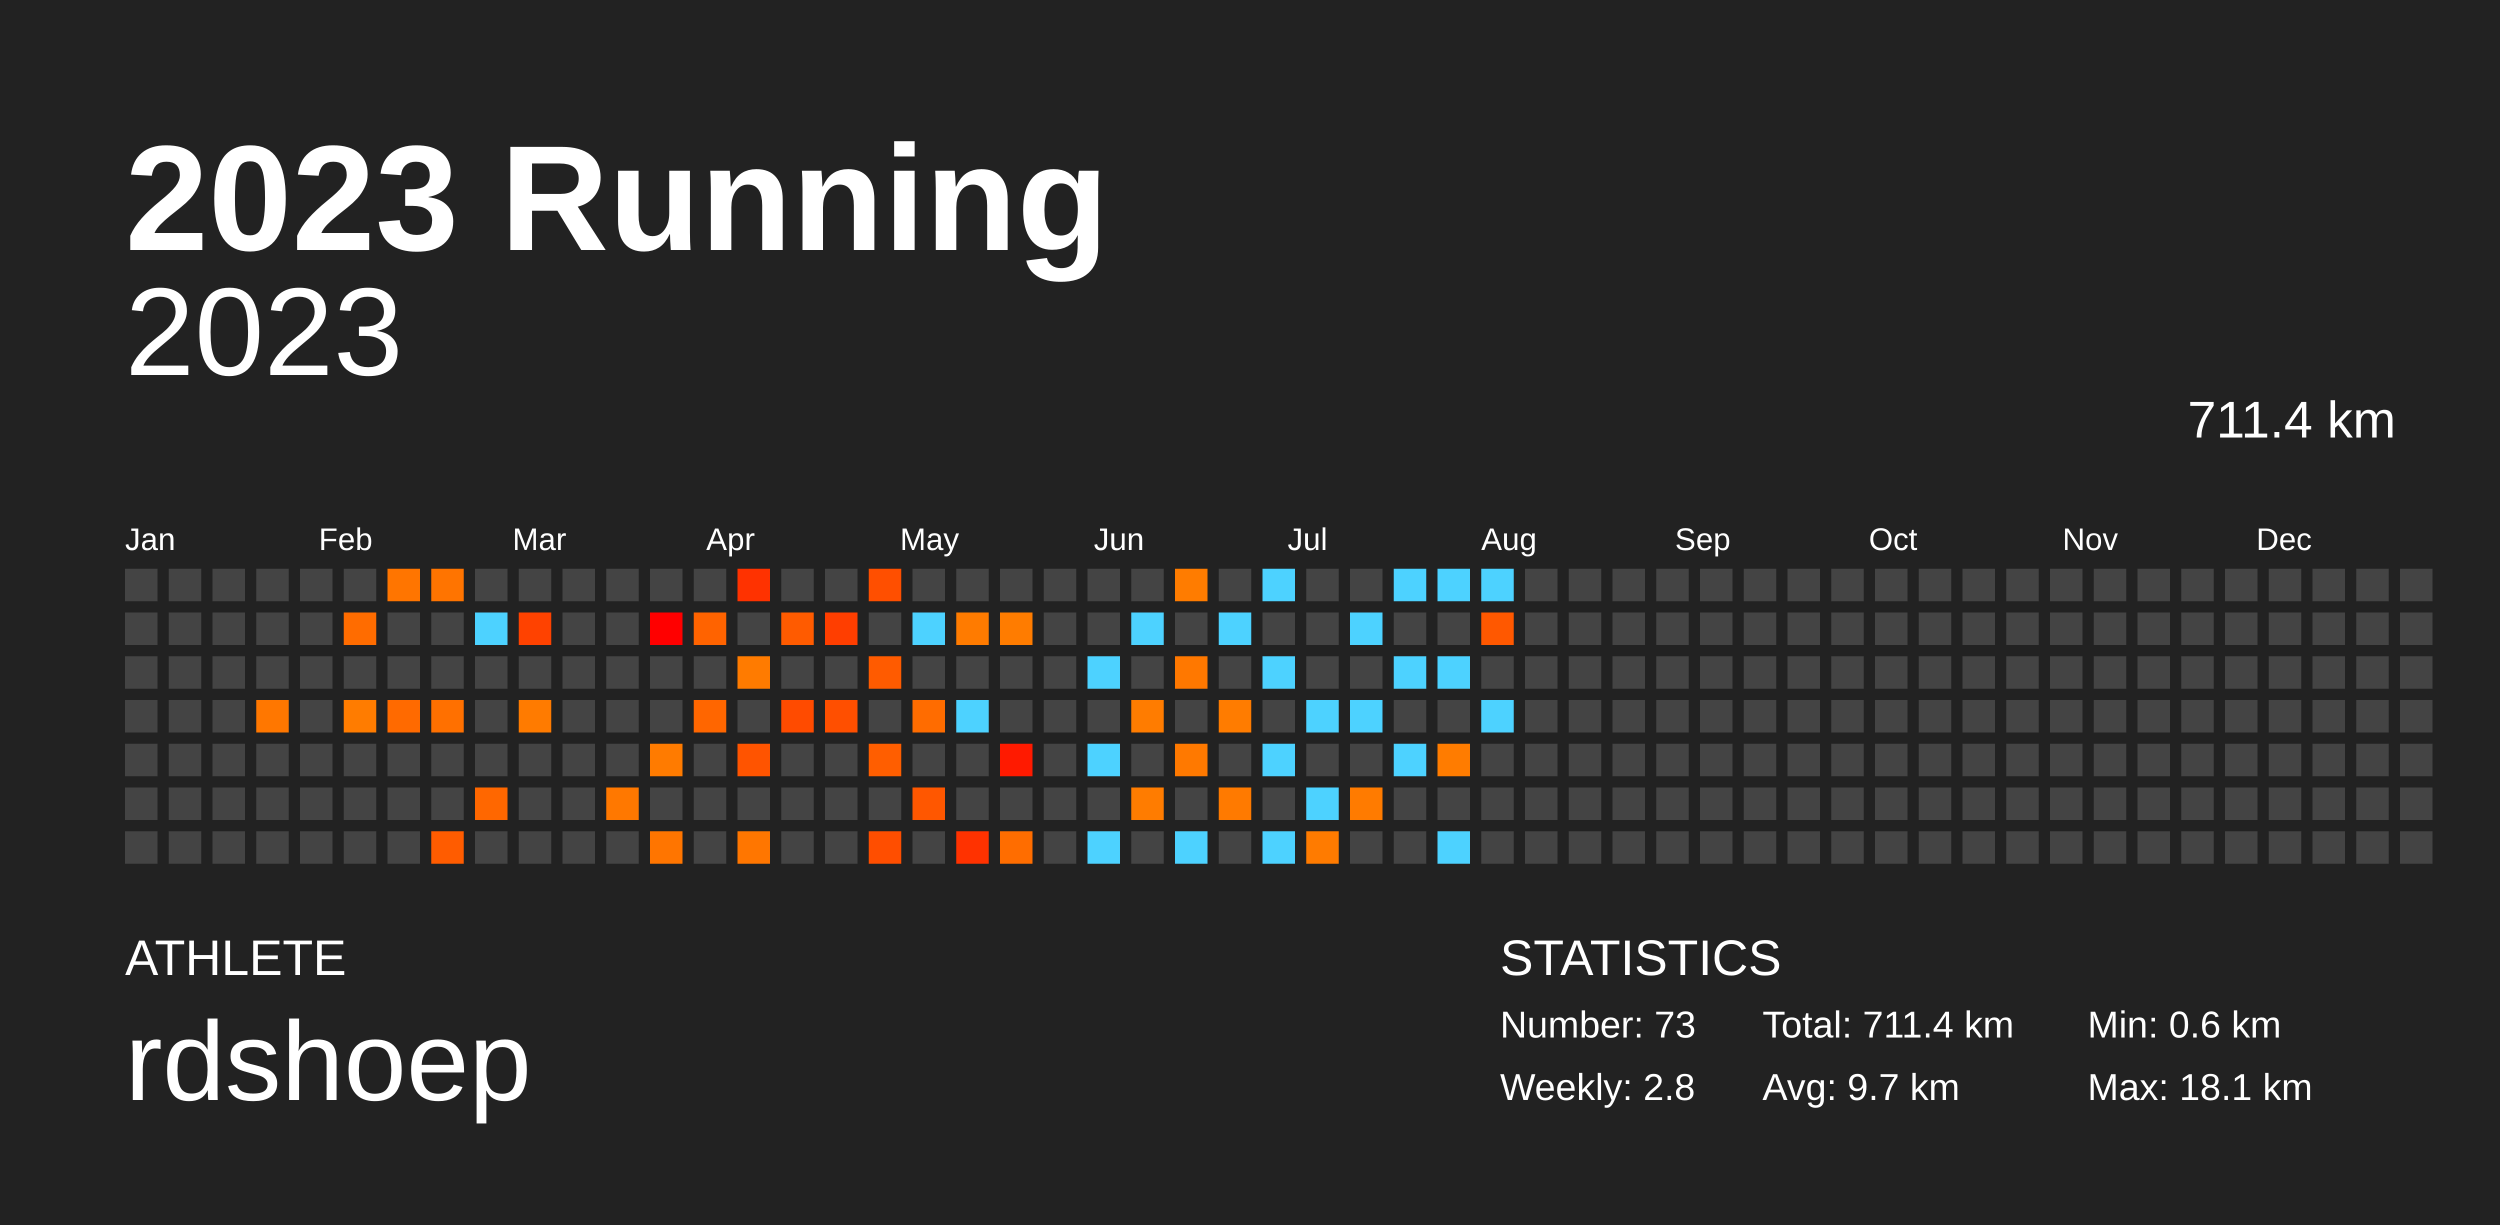
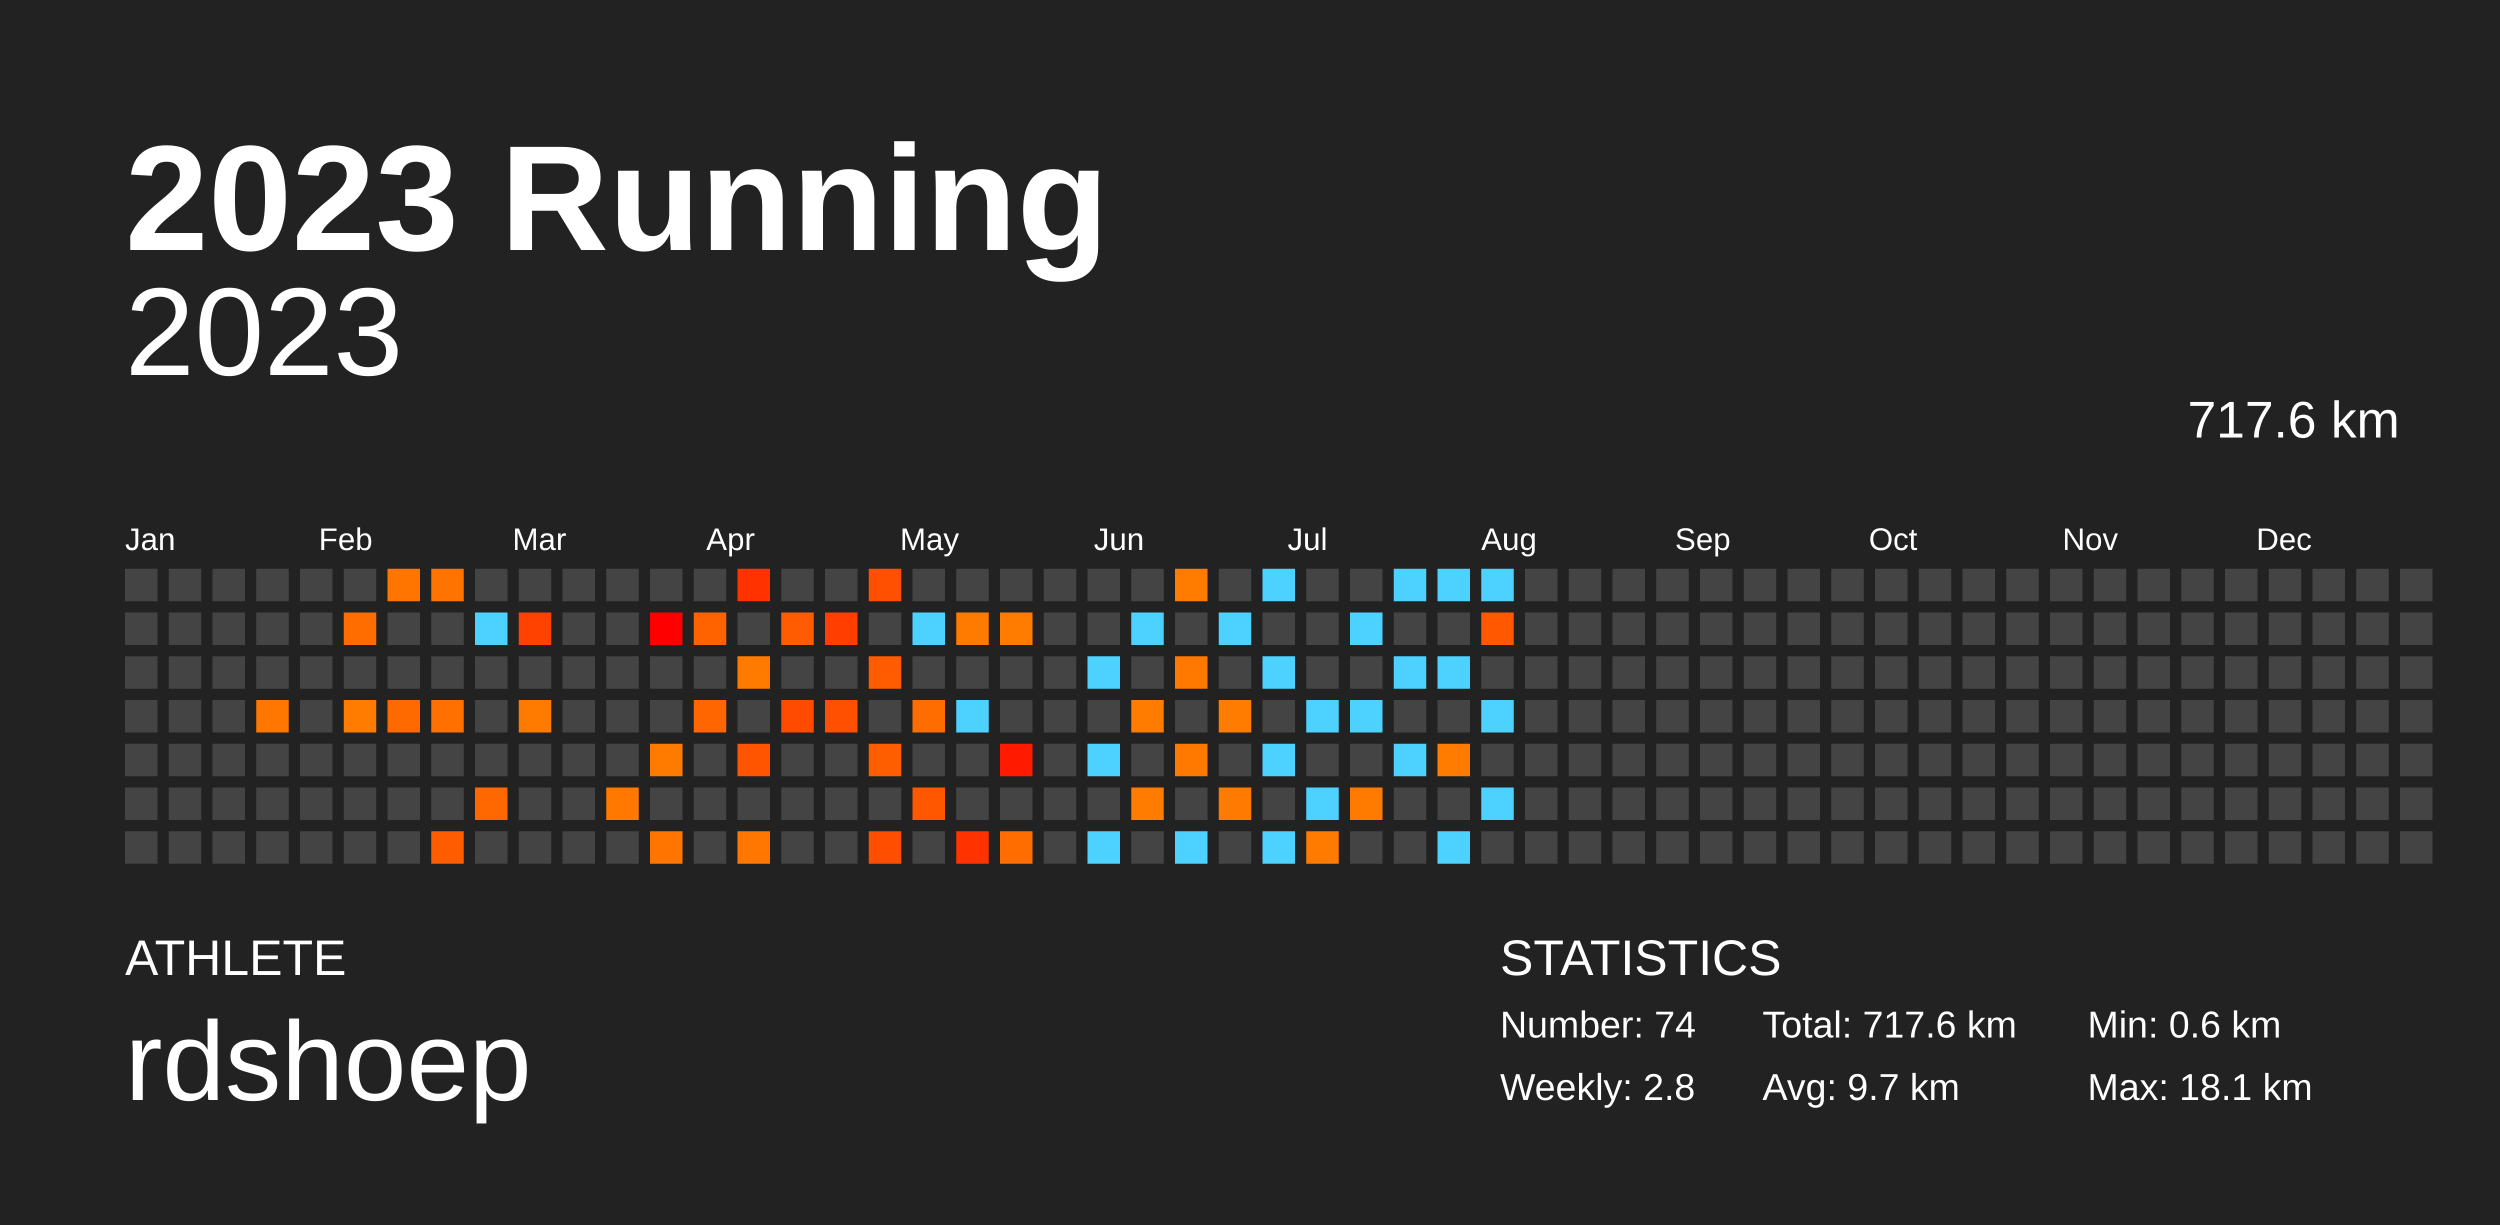
<svg xmlns="http://www.w3.org/2000/svg" baseProfile="full" height="98mm" version="1.1" viewBox="0,0,200,98" width="200mm">
  <defs />
  <rect fill="#222222" height="98" width="200" x="0" y="0" />
  <text fill="#FFFFFF" style="font-size:12px; font-family:Arial; font-weight:bold;" x="10" y="20">2023 Running</text>
  <text fill="#FFFFFF" style="font-size:4px; font-family:Arial" x="10" y="78">ATHLETE</text>
  <text fill="#FFFFFF" style="font-size:9px; font-family:Arial" x="10" y="88">rdshoep</text>
  <text fill="#FFFFFF" style="font-size:4px; font-family:Arial" x="120" y="78">STATISTICS</text>
-   <text fill="#FFFFFF" style="font-size:3px; font-family:Arial" x="120" y="83">Number: 73</text>
+   <text fill="#FFFFFF" style="font-size:3px; font-family:Arial" x="120" y="83">Number: 74</text>
  <text fill="#FFFFFF" style="font-size:3px; font-family:Arial" x="120" y="88">Weekly: 2.8</text>
-   <text fill="#FFFFFF" style="font-size:3px; font-family:Arial" x="141" y="83">Total: 711.4 km</text>
+   <text fill="#FFFFFF" style="font-size:3px; font-family:Arial" x="141" y="83">Total: 717.6 km</text>
  <text fill="#FFFFFF" style="font-size:3px; font-family:Arial" x="141" y="88">Avg: 9.7 km</text>
  <text fill="#FFFFFF" style="font-size:3px; font-family:Arial" x="167" y="83">Min: 0.6 km</text>
  <text fill="#FFFFFF" style="font-size:3px; font-family:Arial" x="167" y="88">Max: 18.1 km</text>
  <text alignment-baseline="hanging" fill="#FFFFFF" style="font-size:10.0px; font-family:Arial;" x="10" y="30">2023</text>
-   <text alignment-baseline="hanging" fill="#FFFFFF" style="font-size:4.125px; font-family:Arial;" x="175" y="35">711.4 km</text>
+   <text alignment-baseline="hanging" fill="#FFFFFF" style="font-size:4.125px; font-family:Arial;" x="175" y="35">717.6 km</text>
  <text fill="#FFFFFF" style="font-size:2.5px; font-family:Arial" x="10.0" y="44">Jan</text>
  <text fill="#FFFFFF" style="font-size:2.5px; font-family:Arial" x="25.5" y="44">Feb</text>
  <text fill="#FFFFFF" style="font-size:2.5px; font-family:Arial" x="41.0" y="44">Mar</text>
  <text fill="#FFFFFF" style="font-size:2.5px; font-family:Arial" x="56.5" y="44">Apr</text>
  <text fill="#FFFFFF" style="font-size:2.5px; font-family:Arial" x="72.0" y="44">May</text>
  <text fill="#FFFFFF" style="font-size:2.5px; font-family:Arial" x="87.5" y="44">Jun</text>
  <text fill="#FFFFFF" style="font-size:2.5px; font-family:Arial" x="103.0" y="44">Jul</text>
  <text fill="#FFFFFF" style="font-size:2.5px; font-family:Arial" x="118.5" y="44">Aug</text>
  <text fill="#FFFFFF" style="font-size:2.5px; font-family:Arial" x="134.0" y="44">Sep</text>
  <text fill="#FFFFFF" style="font-size:2.5px; font-family:Arial" x="149.5" y="44">Oct</text>
  <text fill="#FFFFFF" style="font-size:2.5px; font-family:Arial" x="165.0" y="44">Nov</text>
  <text fill="#FFFFFF" style="font-size:2.5px; font-family:Arial" x="180.5" y="44">Dec</text>
  <rect fill="#444444" height="2.6" width="2.6" x="10.0" y="45.5" />
  <rect fill="#444444" height="2.6" width="2.6" x="10.0" y="49.0" />
  <rect fill="#444444" height="2.6" width="2.6" x="10.0" y="52.5" />
  <rect fill="#444444" height="2.6" width="2.6" x="10.0" y="56.0" />
  <rect fill="#444444" height="2.6" width="2.6" x="10.0" y="59.5" />
  <rect fill="#444444" height="2.6" width="2.6" x="10.0" y="63.0" />
  <rect fill="#444444" height="2.6" width="2.6" x="10.0" y="66.5" />
  <rect fill="#444444" height="2.6" width="2.6" x="13.5" y="45.5" />
  <rect fill="#444444" height="2.6" width="2.6" x="13.5" y="49.0" />
  <rect fill="#444444" height="2.6" width="2.6" x="13.5" y="52.5" />
  <rect fill="#444444" height="2.6" width="2.6" x="13.5" y="56.0" />
  <rect fill="#444444" height="2.6" width="2.6" x="13.5" y="59.5" />
  <rect fill="#444444" height="2.6" width="2.6" x="13.5" y="63.0" />
  <rect fill="#444444" height="2.6" width="2.6" x="13.5" y="66.5" />
  <rect fill="#444444" height="2.6" width="2.6" x="17.0" y="45.5" />
  <rect fill="#444444" height="2.6" width="2.6" x="17.0" y="49.0" />
  <rect fill="#444444" height="2.6" width="2.6" x="17.0" y="52.5" />
  <rect fill="#444444" height="2.6" width="2.6" x="17.0" y="56.0" />
  <rect fill="#444444" height="2.6" width="2.6" x="17.0" y="59.5" />
  <rect fill="#444444" height="2.6" width="2.6" x="17.0" y="63.0" />
  <rect fill="#444444" height="2.6" width="2.6" x="17.0" y="66.5" />
  <rect fill="#444444" height="2.6" width="2.6" x="20.5" y="45.5" />
  <rect fill="#444444" height="2.6" width="2.6" x="20.5" y="49.0" />
  <rect fill="#444444" height="2.6" width="2.6" x="20.5" y="52.5" />
  <rect fill="#ff7700" height="2.6" width="2.6" x="20.5" y="56.0" />
  <rect fill="#444444" height="2.6" width="2.6" x="20.5" y="59.5" />
  <rect fill="#444444" height="2.6" width="2.6" x="20.5" y="63.0" />
  <rect fill="#444444" height="2.6" width="2.6" x="20.5" y="66.5" />
  <rect fill="#444444" height="2.6" width="2.6" x="24.0" y="45.5" />
  <rect fill="#444444" height="2.6" width="2.6" x="24.0" y="49.0" />
  <rect fill="#444444" height="2.6" width="2.6" x="24.0" y="52.5" />
  <rect fill="#444444" height="2.6" width="2.6" x="24.0" y="56.0" />
  <rect fill="#444444" height="2.6" width="2.6" x="24.0" y="59.5" />
  <rect fill="#444444" height="2.6" width="2.6" x="24.0" y="63.0" />
  <rect fill="#444444" height="2.6" width="2.6" x="24.0" y="66.5" />
  <rect fill="#444444" height="2.6" width="2.6" x="27.5" y="45.5" />
  <rect fill="#ff6c00" height="2.6" width="2.6" x="27.5" y="49.0" />
  <rect fill="#444444" height="2.6" width="2.6" x="27.5" y="52.5" />
  <rect fill="#ff7c00" height="2.6" width="2.6" x="27.5" y="56.0" />
  <rect fill="#444444" height="2.6" width="2.6" x="27.5" y="59.5" />
  <rect fill="#444444" height="2.6" width="2.6" x="27.5" y="63.0" />
  <rect fill="#444444" height="2.6" width="2.6" x="27.5" y="66.5" />
  <rect fill="#ff7500" height="2.6" width="2.6" x="31.0" y="45.5" />
  <rect fill="#444444" height="2.6" width="2.6" x="31.0" y="49.0" />
  <rect fill="#444444" height="2.6" width="2.6" x="31.0" y="52.5" />
  <rect fill="#ff6a00" height="2.6" width="2.6" x="31.0" y="56.0" />
  <rect fill="#444444" height="2.6" width="2.6" x="31.0" y="59.5" />
  <rect fill="#444444" height="2.6" width="2.6" x="31.0" y="63.0" />
  <rect fill="#444444" height="2.6" width="2.6" x="31.0" y="66.5" />
  <rect fill="#ff7400" height="2.6" width="2.6" x="34.5" y="45.5" />
  <rect fill="#444444" height="2.6" width="2.6" x="34.5" y="49.0" />
  <rect fill="#444444" height="2.6" width="2.6" x="34.5" y="52.5" />
  <rect fill="#ff7000" height="2.6" width="2.6" x="34.5" y="56.0" />
  <rect fill="#444444" height="2.6" width="2.6" x="34.5" y="59.5" />
  <rect fill="#444444" height="2.6" width="2.6" x="34.5" y="63.0" />
  <rect fill="#ff5c00" height="2.6" width="2.6" x="34.5" y="66.5" />
  <rect fill="#444444" height="2.6" width="2.6" x="38.0" y="45.5" />
  <rect fill="#4dd2ff" height="2.6" width="2.6" x="38.0" y="49.0" />
  <rect fill="#444444" height="2.6" width="2.6" x="38.0" y="52.5" />
  <rect fill="#444444" height="2.6" width="2.6" x="38.0" y="56.0" />
  <rect fill="#444444" height="2.6" width="2.6" x="38.0" y="59.5" />
  <rect fill="#ff6700" height="2.6" width="2.6" x="38.0" y="63.0" />
  <rect fill="#444444" height="2.6" width="2.6" x="38.0" y="66.5" />
  <rect fill="#444444" height="2.6" width="2.6" x="41.5" y="45.5" />
  <rect fill="#ff4200" height="2.6" width="2.6" x="41.5" y="49.0" />
  <rect fill="#444444" height="2.6" width="2.6" x="41.5" y="52.5" />
  <rect fill="#ff7b00" height="2.6" width="2.6" x="41.5" y="56.0" />
  <rect fill="#444444" height="2.6" width="2.6" x="41.5" y="59.5" />
  <rect fill="#444444" height="2.6" width="2.6" x="41.5" y="63.0" />
  <rect fill="#444444" height="2.6" width="2.6" x="41.5" y="66.5" />
  <rect fill="#444444" height="2.6" width="2.6" x="45.0" y="45.5" />
  <rect fill="#444444" height="2.6" width="2.6" x="45.0" y="49.0" />
  <rect fill="#444444" height="2.6" width="2.6" x="45.0" y="52.5" />
  <rect fill="#444444" height="2.6" width="2.6" x="45.0" y="56.0" />
  <rect fill="#444444" height="2.6" width="2.6" x="45.0" y="59.5" />
  <rect fill="#444444" height="2.6" width="2.6" x="45.0" y="63.0" />
  <rect fill="#444444" height="2.6" width="2.6" x="45.0" y="66.5" />
  <rect fill="#444444" height="2.6" width="2.6" x="48.5" y="45.5" />
  <rect fill="#444444" height="2.6" width="2.6" x="48.5" y="49.0" />
  <rect fill="#444444" height="2.6" width="2.6" x="48.5" y="52.5" />
  <rect fill="#444444" height="2.6" width="2.6" x="48.5" y="56.0" />
  <rect fill="#444444" height="2.6" width="2.6" x="48.5" y="59.5" />
  <rect fill="#ff7800" height="2.6" width="2.6" x="48.5" y="63.0" />
  <rect fill="#444444" height="2.6" width="2.6" x="48.5" y="66.5" />
  <rect fill="#444444" height="2.6" width="2.6" x="52.0" y="45.5" />
  <rect fill="#ff0000" height="2.6" width="2.6" x="52.0" y="49.0" />
  <rect fill="#444444" height="2.6" width="2.6" x="52.0" y="52.5" />
  <rect fill="#444444" height="2.6" width="2.6" x="52.0" y="56.0" />
  <rect fill="#ff7b00" height="2.6" width="2.6" x="52.0" y="59.5" />
  <rect fill="#444444" height="2.6" width="2.6" x="52.0" y="63.0" />
  <rect fill="#ff7500" height="2.6" width="2.6" x="52.0" y="66.5" />
  <rect fill="#444444" height="2.6" width="2.6" x="55.5" y="45.5" />
  <rect fill="#ff6300" height="2.6" width="2.6" x="55.5" y="49.0" />
  <rect fill="#444444" height="2.6" width="2.6" x="55.5" y="52.5" />
  <rect fill="#ff6600" height="2.6" width="2.6" x="55.5" y="56.0" />
  <rect fill="#444444" height="2.6" width="2.6" x="55.5" y="59.5" />
  <rect fill="#444444" height="2.6" width="2.6" x="55.5" y="63.0" />
  <rect fill="#444444" height="2.6" width="2.6" x="55.5" y="66.5" />
  <rect fill="#ff3200" height="2.6" width="2.6" x="59.0" y="45.5" />
  <rect fill="#444444" height="2.6" width="2.6" x="59.0" y="49.0" />
  <rect fill="#ff7b00" height="2.6" width="2.6" x="59.0" y="52.5" />
  <rect fill="#444444" height="2.6" width="2.6" x="59.0" y="56.0" />
  <rect fill="#ff5400" height="2.6" width="2.6" x="59.0" y="59.5" />
  <rect fill="#444444" height="2.6" width="2.6" x="59.0" y="63.0" />
  <rect fill="#ff7600" height="2.6" width="2.6" x="59.0" y="66.5" />
  <rect fill="#444444" height="2.6" width="2.6" x="62.5" y="45.5" />
  <rect fill="#ff5b00" height="2.6" width="2.6" x="62.5" y="49.0" />
  <rect fill="#444444" height="2.6" width="2.6" x="62.5" y="52.5" />
  <rect fill="#ff4b00" height="2.6" width="2.6" x="62.5" y="56.0" />
  <rect fill="#444444" height="2.6" width="2.6" x="62.5" y="59.5" />
  <rect fill="#444444" height="2.6" width="2.6" x="62.5" y="63.0" />
  <rect fill="#444444" height="2.6" width="2.6" x="62.5" y="66.5" />
  <rect fill="#444444" height="2.6" width="2.6" x="66.0" y="45.5" />
  <rect fill="#ff3e00" height="2.6" width="2.6" x="66.0" y="49.0" />
  <rect fill="#444444" height="2.6" width="2.6" x="66.0" y="52.5" />
  <rect fill="#ff4f00" height="2.6" width="2.6" x="66.0" y="56.0" />
  <rect fill="#444444" height="2.6" width="2.6" x="66.0" y="59.5" />
  <rect fill="#444444" height="2.6" width="2.6" x="66.0" y="63.0" />
  <rect fill="#444444" height="2.6" width="2.6" x="66.0" y="66.5" />
  <rect fill="#ff4f00" height="2.6" width="2.6" x="69.5" y="45.5" />
  <rect fill="#444444" height="2.6" width="2.6" x="69.5" y="49.0" />
  <rect fill="#ff5b00" height="2.6" width="2.6" x="69.5" y="52.5" />
  <rect fill="#444444" height="2.6" width="2.6" x="69.5" y="56.0" />
  <rect fill="#ff5e00" height="2.6" width="2.6" x="69.5" y="59.5" />
  <rect fill="#444444" height="2.6" width="2.6" x="69.5" y="63.0" />
  <rect fill="#ff4e00" height="2.6" width="2.6" x="69.5" y="66.5" />
  <rect fill="#444444" height="2.6" width="2.6" x="73.0" y="45.5" />
  <rect fill="#4dd2ff" height="2.6" width="2.6" x="73.0" y="49.0" />
  <rect fill="#444444" height="2.6" width="2.6" x="73.0" y="52.5" />
  <rect fill="#ff6c00" height="2.6" width="2.6" x="73.0" y="56.0" />
  <rect fill="#444444" height="2.6" width="2.6" x="73.0" y="59.5" />
  <rect fill="#ff5700" height="2.6" width="2.6" x="73.0" y="63.0" />
  <rect fill="#444444" height="2.6" width="2.6" x="73.0" y="66.5" />
  <rect fill="#444444" height="2.6" width="2.6" x="76.5" y="45.5" />
  <rect fill="#ff7b00" height="2.6" width="2.6" x="76.5" y="49.0" />
  <rect fill="#444444" height="2.6" width="2.6" x="76.5" y="52.5" />
  <rect fill="#4dd2ff" height="2.6" width="2.6" x="76.5" y="56.0" />
  <rect fill="#444444" height="2.6" width="2.6" x="76.5" y="59.5" />
  <rect fill="#444444" height="2.6" width="2.6" x="76.5" y="63.0" />
  <rect fill="#ff3200" height="2.6" width="2.6" x="76.5" y="66.5" />
  <rect fill="#444444" height="2.6" width="2.6" x="80.0" y="45.5" />
  <rect fill="#ff7c00" height="2.6" width="2.6" x="80.0" y="49.0" />
  <rect fill="#444444" height="2.6" width="2.6" x="80.0" y="52.5" />
  <rect fill="#444444" height="2.6" width="2.6" x="80.0" y="56.0" />
  <rect fill="#ff1a00" height="2.6" width="2.6" x="80.0" y="59.5" />
  <rect fill="#444444" height="2.6" width="2.6" x="80.0" y="63.0" />
  <rect fill="#ff6d00" height="2.6" width="2.6" x="80.0" y="66.5" />
  <rect fill="#444444" height="2.6" width="2.6" x="83.5" y="45.5" />
  <rect fill="#444444" height="2.6" width="2.6" x="83.5" y="49.0" />
  <rect fill="#444444" height="2.6" width="2.6" x="83.5" y="52.5" />
  <rect fill="#444444" height="2.6" width="2.6" x="83.5" y="56.0" />
  <rect fill="#444444" height="2.6" width="2.6" x="83.5" y="59.5" />
  <rect fill="#444444" height="2.6" width="2.6" x="83.5" y="63.0" />
  <rect fill="#444444" height="2.6" width="2.6" x="83.5" y="66.5" />
  <rect fill="#444444" height="2.6" width="2.6" x="87.0" y="45.5" />
  <rect fill="#444444" height="2.6" width="2.6" x="87.0" y="49.0" />
  <rect fill="#4dd2ff" height="2.6" width="2.6" x="87.0" y="52.5" />
  <rect fill="#444444" height="2.6" width="2.6" x="87.0" y="56.0" />
  <rect fill="#4dd2ff" height="2.6" width="2.6" x="87.0" y="59.5" />
  <rect fill="#444444" height="2.6" width="2.6" x="87.0" y="63.0" />
  <rect fill="#4dd2ff" height="2.6" width="2.6" x="87.0" y="66.5" />
  <rect fill="#444444" height="2.6" width="2.6" x="90.5" y="45.5" />
  <rect fill="#4dd2ff" height="2.6" width="2.6" x="90.5" y="49.0" />
  <rect fill="#444444" height="2.6" width="2.6" x="90.5" y="52.5" />
  <rect fill="#ff7c00" height="2.6" width="2.6" x="90.5" y="56.0" />
  <rect fill="#444444" height="2.6" width="2.6" x="90.5" y="59.5" />
  <rect fill="#ff7c00" height="2.6" width="2.6" x="90.5" y="63.0" />
  <rect fill="#444444" height="2.6" width="2.6" x="90.5" y="66.5" />
  <rect fill="#ff7c00" height="2.6" width="2.6" x="94.0" y="45.5" />
  <rect fill="#444444" height="2.6" width="2.6" x="94.0" y="49.0" />
  <rect fill="#ff7800" height="2.6" width="2.6" x="94.0" y="52.5" />
  <rect fill="#444444" height="2.6" width="2.6" x="94.0" y="56.0" />
  <rect fill="#ff7900" height="2.6" width="2.6" x="94.0" y="59.5" />
  <rect fill="#444444" height="2.6" width="2.6" x="94.0" y="63.0" />
  <rect fill="#4dd2ff" height="2.6" width="2.6" x="94.0" y="66.5" />
  <rect fill="#444444" height="2.6" width="2.6" x="97.5" y="45.5" />
  <rect fill="#4dd2ff" height="2.6" width="2.6" x="97.5" y="49.0" />
  <rect fill="#444444" height="2.6" width="2.6" x="97.5" y="52.5" />
  <rect fill="#ff7c00" height="2.6" width="2.6" x="97.5" y="56.0" />
  <rect fill="#444444" height="2.6" width="2.6" x="97.5" y="59.5" />
  <rect fill="#ff7a00" height="2.6" width="2.6" x="97.5" y="63.0" />
  <rect fill="#444444" height="2.6" width="2.6" x="97.5" y="66.5" />
  <rect fill="#4dd2ff" height="2.6" width="2.6" x="101.0" y="45.5" />
  <rect fill="#444444" height="2.6" width="2.6" x="101.0" y="49.0" />
  <rect fill="#4dd2ff" height="2.6" width="2.6" x="101.0" y="52.5" />
  <rect fill="#444444" height="2.6" width="2.6" x="101.0" y="56.0" />
  <rect fill="#4dd2ff" height="2.6" width="2.6" x="101.0" y="59.5" />
  <rect fill="#444444" height="2.6" width="2.6" x="101.0" y="63.0" />
  <rect fill="#4dd2ff" height="2.6" width="2.6" x="101.0" y="66.5" />
  <rect fill="#444444" height="2.6" width="2.6" x="104.5" y="45.5" />
  <rect fill="#444444" height="2.6" width="2.6" x="104.5" y="49.0" />
  <rect fill="#444444" height="2.6" width="2.6" x="104.5" y="52.5" />
  <rect fill="#4dd2ff" height="2.6" width="2.6" x="104.5" y="56.0" />
  <rect fill="#444444" height="2.6" width="2.6" x="104.5" y="59.5" />
  <rect fill="#4dd2ff" height="2.6" width="2.6" x="104.5" y="63.0" />
  <rect fill="#ff7b00" height="2.6" width="2.6" x="104.5" y="66.5" />
  <rect fill="#444444" height="2.6" width="2.6" x="108.0" y="45.5" />
  <rect fill="#4dd2ff" height="2.6" width="2.6" x="108.0" y="49.0" />
  <rect fill="#444444" height="2.6" width="2.6" x="108.0" y="52.5" />
  <rect fill="#4dd2ff" height="2.6" width="2.6" x="108.0" y="56.0" />
  <rect fill="#444444" height="2.6" width="2.6" x="108.0" y="59.5" />
  <rect fill="#ff7b00" height="2.6" width="2.6" x="108.0" y="63.0" />
  <rect fill="#444444" height="2.6" width="2.6" x="108.0" y="66.5" />
  <rect fill="#4dd2ff" height="2.6" width="2.6" x="111.5" y="45.5" />
  <rect fill="#444444" height="2.6" width="2.6" x="111.5" y="49.0" />
  <rect fill="#4dd2ff" height="2.6" width="2.6" x="111.5" y="52.5" />
  <rect fill="#444444" height="2.6" width="2.6" x="111.5" y="56.0" />
  <rect fill="#4dd2ff" height="2.6" width="2.6" x="111.5" y="59.5" />
  <rect fill="#444444" height="2.6" width="2.6" x="111.5" y="63.0" />
  <rect fill="#444444" height="2.6" width="2.6" x="111.5" y="66.5" />
  <rect fill="#4dd2ff" height="2.6" width="2.6" x="115.0" y="45.5" />
  <rect fill="#444444" height="2.6" width="2.6" x="115.0" y="49.0" />
  <rect fill="#4dd2ff" height="2.6" width="2.6" x="115.0" y="52.5" />
  <rect fill="#444444" height="2.6" width="2.6" x="115.0" y="56.0" />
  <rect fill="#ff7c00" height="2.6" width="2.6" x="115.0" y="59.5" />
  <rect fill="#444444" height="2.6" width="2.6" x="115.0" y="63.0" />
  <rect fill="#4dd2ff" height="2.6" width="2.6" x="115.0" y="66.5" />
  <rect fill="#4dd2ff" height="2.6" width="2.6" x="118.5" y="45.5" />
  <rect fill="#ff5800" height="2.6" width="2.6" x="118.5" y="49.0" />
  <rect fill="#444444" height="2.6" width="2.6" x="118.5" y="52.5" />
  <rect fill="#4dd2ff" height="2.6" width="2.6" x="118.5" y="56.0" />
  <rect fill="#444444" height="2.6" width="2.6" x="118.5" y="59.5" />
-   <rect fill="#444444" height="2.6" width="2.6" x="118.5" y="63.0" />
+   <rect fill="#4dd2ff" height="2.6" width="2.6" x="118.5" y="63.0" />
  <rect fill="#444444" height="2.6" width="2.6" x="118.5" y="66.5" />
  <rect fill="#444444" height="2.6" width="2.6" x="122.0" y="45.5" />
  <rect fill="#444444" height="2.6" width="2.6" x="122.0" y="49.0" />
  <rect fill="#444444" height="2.6" width="2.6" x="122.0" y="52.5" />
  <rect fill="#444444" height="2.6" width="2.6" x="122.0" y="56.0" />
  <rect fill="#444444" height="2.6" width="2.6" x="122.0" y="59.5" />
  <rect fill="#444444" height="2.6" width="2.6" x="122.0" y="63.0" />
  <rect fill="#444444" height="2.6" width="2.6" x="122.0" y="66.5" />
  <rect fill="#444444" height="2.6" width="2.6" x="125.5" y="45.5" />
  <rect fill="#444444" height="2.6" width="2.6" x="125.5" y="49.0" />
  <rect fill="#444444" height="2.6" width="2.6" x="125.5" y="52.5" />
  <rect fill="#444444" height="2.6" width="2.6" x="125.5" y="56.0" />
  <rect fill="#444444" height="2.6" width="2.6" x="125.5" y="59.5" />
  <rect fill="#444444" height="2.6" width="2.6" x="125.5" y="63.0" />
  <rect fill="#444444" height="2.6" width="2.6" x="125.5" y="66.5" />
  <rect fill="#444444" height="2.6" width="2.6" x="129.0" y="45.5" />
  <rect fill="#444444" height="2.6" width="2.6" x="129.0" y="49.0" />
  <rect fill="#444444" height="2.6" width="2.6" x="129.0" y="52.5" />
  <rect fill="#444444" height="2.6" width="2.6" x="129.0" y="56.0" />
  <rect fill="#444444" height="2.6" width="2.6" x="129.0" y="59.5" />
  <rect fill="#444444" height="2.6" width="2.6" x="129.0" y="63.0" />
  <rect fill="#444444" height="2.6" width="2.6" x="129.0" y="66.5" />
  <rect fill="#444444" height="2.6" width="2.6" x="132.5" y="45.5" />
  <rect fill="#444444" height="2.6" width="2.6" x="132.5" y="49.0" />
  <rect fill="#444444" height="2.6" width="2.6" x="132.5" y="52.5" />
  <rect fill="#444444" height="2.6" width="2.6" x="132.5" y="56.0" />
  <rect fill="#444444" height="2.6" width="2.6" x="132.5" y="59.5" />
  <rect fill="#444444" height="2.6" width="2.6" x="132.5" y="63.0" />
  <rect fill="#444444" height="2.6" width="2.6" x="132.5" y="66.5" />
  <rect fill="#444444" height="2.6" width="2.6" x="136.0" y="45.5" />
  <rect fill="#444444" height="2.6" width="2.6" x="136.0" y="49.0" />
  <rect fill="#444444" height="2.6" width="2.6" x="136.0" y="52.5" />
  <rect fill="#444444" height="2.6" width="2.6" x="136.0" y="56.0" />
  <rect fill="#444444" height="2.6" width="2.6" x="136.0" y="59.5" />
  <rect fill="#444444" height="2.6" width="2.6" x="136.0" y="63.0" />
  <rect fill="#444444" height="2.6" width="2.6" x="136.0" y="66.5" />
  <rect fill="#444444" height="2.6" width="2.6" x="139.5" y="45.5" />
  <rect fill="#444444" height="2.6" width="2.6" x="139.5" y="49.0" />
  <rect fill="#444444" height="2.6" width="2.6" x="139.5" y="52.5" />
  <rect fill="#444444" height="2.6" width="2.6" x="139.5" y="56.0" />
  <rect fill="#444444" height="2.6" width="2.6" x="139.5" y="59.5" />
  <rect fill="#444444" height="2.6" width="2.6" x="139.5" y="63.0" />
  <rect fill="#444444" height="2.6" width="2.6" x="139.5" y="66.5" />
  <rect fill="#444444" height="2.6" width="2.6" x="143.0" y="45.5" />
  <rect fill="#444444" height="2.6" width="2.6" x="143.0" y="49.0" />
  <rect fill="#444444" height="2.6" width="2.6" x="143.0" y="52.5" />
  <rect fill="#444444" height="2.6" width="2.6" x="143.0" y="56.0" />
  <rect fill="#444444" height="2.6" width="2.6" x="143.0" y="59.5" />
  <rect fill="#444444" height="2.6" width="2.6" x="143.0" y="63.0" />
  <rect fill="#444444" height="2.6" width="2.6" x="143.0" y="66.5" />
  <rect fill="#444444" height="2.6" width="2.6" x="146.5" y="45.5" />
  <rect fill="#444444" height="2.6" width="2.6" x="146.5" y="49.0" />
  <rect fill="#444444" height="2.6" width="2.6" x="146.5" y="52.5" />
  <rect fill="#444444" height="2.6" width="2.6" x="146.5" y="56.0" />
  <rect fill="#444444" height="2.6" width="2.6" x="146.5" y="59.5" />
  <rect fill="#444444" height="2.6" width="2.6" x="146.5" y="63.0" />
  <rect fill="#444444" height="2.6" width="2.6" x="146.5" y="66.5" />
  <rect fill="#444444" height="2.6" width="2.6" x="150.0" y="45.5" />
  <rect fill="#444444" height="2.6" width="2.6" x="150.0" y="49.0" />
  <rect fill="#444444" height="2.6" width="2.6" x="150.0" y="52.5" />
  <rect fill="#444444" height="2.6" width="2.6" x="150.0" y="56.0" />
  <rect fill="#444444" height="2.6" width="2.6" x="150.0" y="59.5" />
  <rect fill="#444444" height="2.6" width="2.6" x="150.0" y="63.0" />
  <rect fill="#444444" height="2.6" width="2.6" x="150.0" y="66.5" />
  <rect fill="#444444" height="2.6" width="2.6" x="153.5" y="45.5" />
  <rect fill="#444444" height="2.6" width="2.6" x="153.5" y="49.0" />
  <rect fill="#444444" height="2.6" width="2.6" x="153.5" y="52.5" />
  <rect fill="#444444" height="2.6" width="2.6" x="153.5" y="56.0" />
  <rect fill="#444444" height="2.6" width="2.6" x="153.5" y="59.5" />
  <rect fill="#444444" height="2.6" width="2.6" x="153.5" y="63.0" />
  <rect fill="#444444" height="2.6" width="2.6" x="153.5" y="66.5" />
  <rect fill="#444444" height="2.6" width="2.6" x="157.0" y="45.5" />
  <rect fill="#444444" height="2.6" width="2.6" x="157.0" y="49.0" />
  <rect fill="#444444" height="2.6" width="2.6" x="157.0" y="52.5" />
  <rect fill="#444444" height="2.6" width="2.6" x="157.0" y="56.0" />
  <rect fill="#444444" height="2.6" width="2.6" x="157.0" y="59.5" />
  <rect fill="#444444" height="2.6" width="2.6" x="157.0" y="63.0" />
  <rect fill="#444444" height="2.6" width="2.6" x="157.0" y="66.5" />
  <rect fill="#444444" height="2.6" width="2.6" x="160.5" y="45.5" />
  <rect fill="#444444" height="2.6" width="2.6" x="160.5" y="49.0" />
  <rect fill="#444444" height="2.6" width="2.6" x="160.5" y="52.5" />
  <rect fill="#444444" height="2.6" width="2.6" x="160.5" y="56.0" />
  <rect fill="#444444" height="2.6" width="2.6" x="160.5" y="59.5" />
  <rect fill="#444444" height="2.6" width="2.6" x="160.5" y="63.0" />
  <rect fill="#444444" height="2.6" width="2.6" x="160.5" y="66.5" />
  <rect fill="#444444" height="2.6" width="2.6" x="164.0" y="45.5" />
  <rect fill="#444444" height="2.6" width="2.6" x="164.0" y="49.0" />
  <rect fill="#444444" height="2.6" width="2.6" x="164.0" y="52.5" />
  <rect fill="#444444" height="2.6" width="2.6" x="164.0" y="56.0" />
  <rect fill="#444444" height="2.6" width="2.6" x="164.0" y="59.5" />
  <rect fill="#444444" height="2.6" width="2.6" x="164.0" y="63.0" />
  <rect fill="#444444" height="2.6" width="2.6" x="164.0" y="66.5" />
  <rect fill="#444444" height="2.6" width="2.6" x="167.5" y="45.5" />
  <rect fill="#444444" height="2.6" width="2.6" x="167.5" y="49.0" />
  <rect fill="#444444" height="2.6" width="2.6" x="167.5" y="52.5" />
  <rect fill="#444444" height="2.6" width="2.6" x="167.5" y="56.0" />
  <rect fill="#444444" height="2.6" width="2.6" x="167.5" y="59.5" />
  <rect fill="#444444" height="2.6" width="2.6" x="167.5" y="63.0" />
  <rect fill="#444444" height="2.6" width="2.6" x="167.5" y="66.5" />
  <rect fill="#444444" height="2.6" width="2.6" x="171.0" y="45.5" />
  <rect fill="#444444" height="2.6" width="2.6" x="171.0" y="49.0" />
  <rect fill="#444444" height="2.6" width="2.6" x="171.0" y="52.5" />
  <rect fill="#444444" height="2.6" width="2.6" x="171.0" y="56.0" />
  <rect fill="#444444" height="2.6" width="2.6" x="171.0" y="59.5" />
  <rect fill="#444444" height="2.6" width="2.6" x="171.0" y="63.0" />
  <rect fill="#444444" height="2.6" width="2.6" x="171.0" y="66.5" />
  <rect fill="#444444" height="2.6" width="2.6" x="174.5" y="45.5" />
  <rect fill="#444444" height="2.6" width="2.6" x="174.5" y="49.0" />
  <rect fill="#444444" height="2.6" width="2.6" x="174.5" y="52.5" />
  <rect fill="#444444" height="2.6" width="2.6" x="174.5" y="56.0" />
  <rect fill="#444444" height="2.6" width="2.6" x="174.5" y="59.5" />
  <rect fill="#444444" height="2.6" width="2.6" x="174.5" y="63.0" />
  <rect fill="#444444" height="2.6" width="2.6" x="174.5" y="66.5" />
  <rect fill="#444444" height="2.6" width="2.6" x="178.0" y="45.5" />
  <rect fill="#444444" height="2.6" width="2.6" x="178.0" y="49.0" />
  <rect fill="#444444" height="2.6" width="2.6" x="178.0" y="52.5" />
  <rect fill="#444444" height="2.6" width="2.6" x="178.0" y="56.0" />
  <rect fill="#444444" height="2.6" width="2.6" x="178.0" y="59.5" />
  <rect fill="#444444" height="2.6" width="2.6" x="178.0" y="63.0" />
  <rect fill="#444444" height="2.6" width="2.6" x="178.0" y="66.5" />
  <rect fill="#444444" height="2.6" width="2.6" x="181.5" y="45.5" />
  <rect fill="#444444" height="2.6" width="2.6" x="181.5" y="49.0" />
  <rect fill="#444444" height="2.6" width="2.6" x="181.5" y="52.5" />
  <rect fill="#444444" height="2.6" width="2.6" x="181.5" y="56.0" />
  <rect fill="#444444" height="2.6" width="2.6" x="181.5" y="59.5" />
  <rect fill="#444444" height="2.6" width="2.6" x="181.5" y="63.0" />
  <rect fill="#444444" height="2.6" width="2.6" x="181.5" y="66.5" />
  <rect fill="#444444" height="2.6" width="2.6" x="185.0" y="45.5" />
  <rect fill="#444444" height="2.6" width="2.6" x="185.0" y="49.0" />
  <rect fill="#444444" height="2.6" width="2.6" x="185.0" y="52.5" />
  <rect fill="#444444" height="2.6" width="2.6" x="185.0" y="56.0" />
  <rect fill="#444444" height="2.6" width="2.6" x="185.0" y="59.5" />
  <rect fill="#444444" height="2.6" width="2.6" x="185.0" y="63.0" />
  <rect fill="#444444" height="2.6" width="2.6" x="185.0" y="66.5" />
  <rect fill="#444444" height="2.6" width="2.6" x="188.5" y="45.5" />
  <rect fill="#444444" height="2.6" width="2.6" x="188.5" y="49.0" />
  <rect fill="#444444" height="2.6" width="2.6" x="188.5" y="52.5" />
  <rect fill="#444444" height="2.6" width="2.6" x="188.5" y="56.0" />
  <rect fill="#444444" height="2.6" width="2.6" x="188.5" y="59.5" />
  <rect fill="#444444" height="2.6" width="2.6" x="188.5" y="63.0" />
  <rect fill="#444444" height="2.6" width="2.6" x="188.5" y="66.5" />
  <rect fill="#444444" height="2.6" width="2.6" x="192.0" y="45.5" />
  <rect fill="#444444" height="2.6" width="2.6" x="192.0" y="49.0" />
  <rect fill="#444444" height="2.6" width="2.6" x="192.0" y="52.5" />
  <rect fill="#444444" height="2.6" width="2.6" x="192.0" y="56.0" />
  <rect fill="#444444" height="2.6" width="2.6" x="192.0" y="59.5" />
  <rect fill="#444444" height="2.6" width="2.6" x="192.0" y="63.0" />
  <rect fill="#444444" height="2.6" width="2.6" x="192.0" y="66.5" />
</svg>
